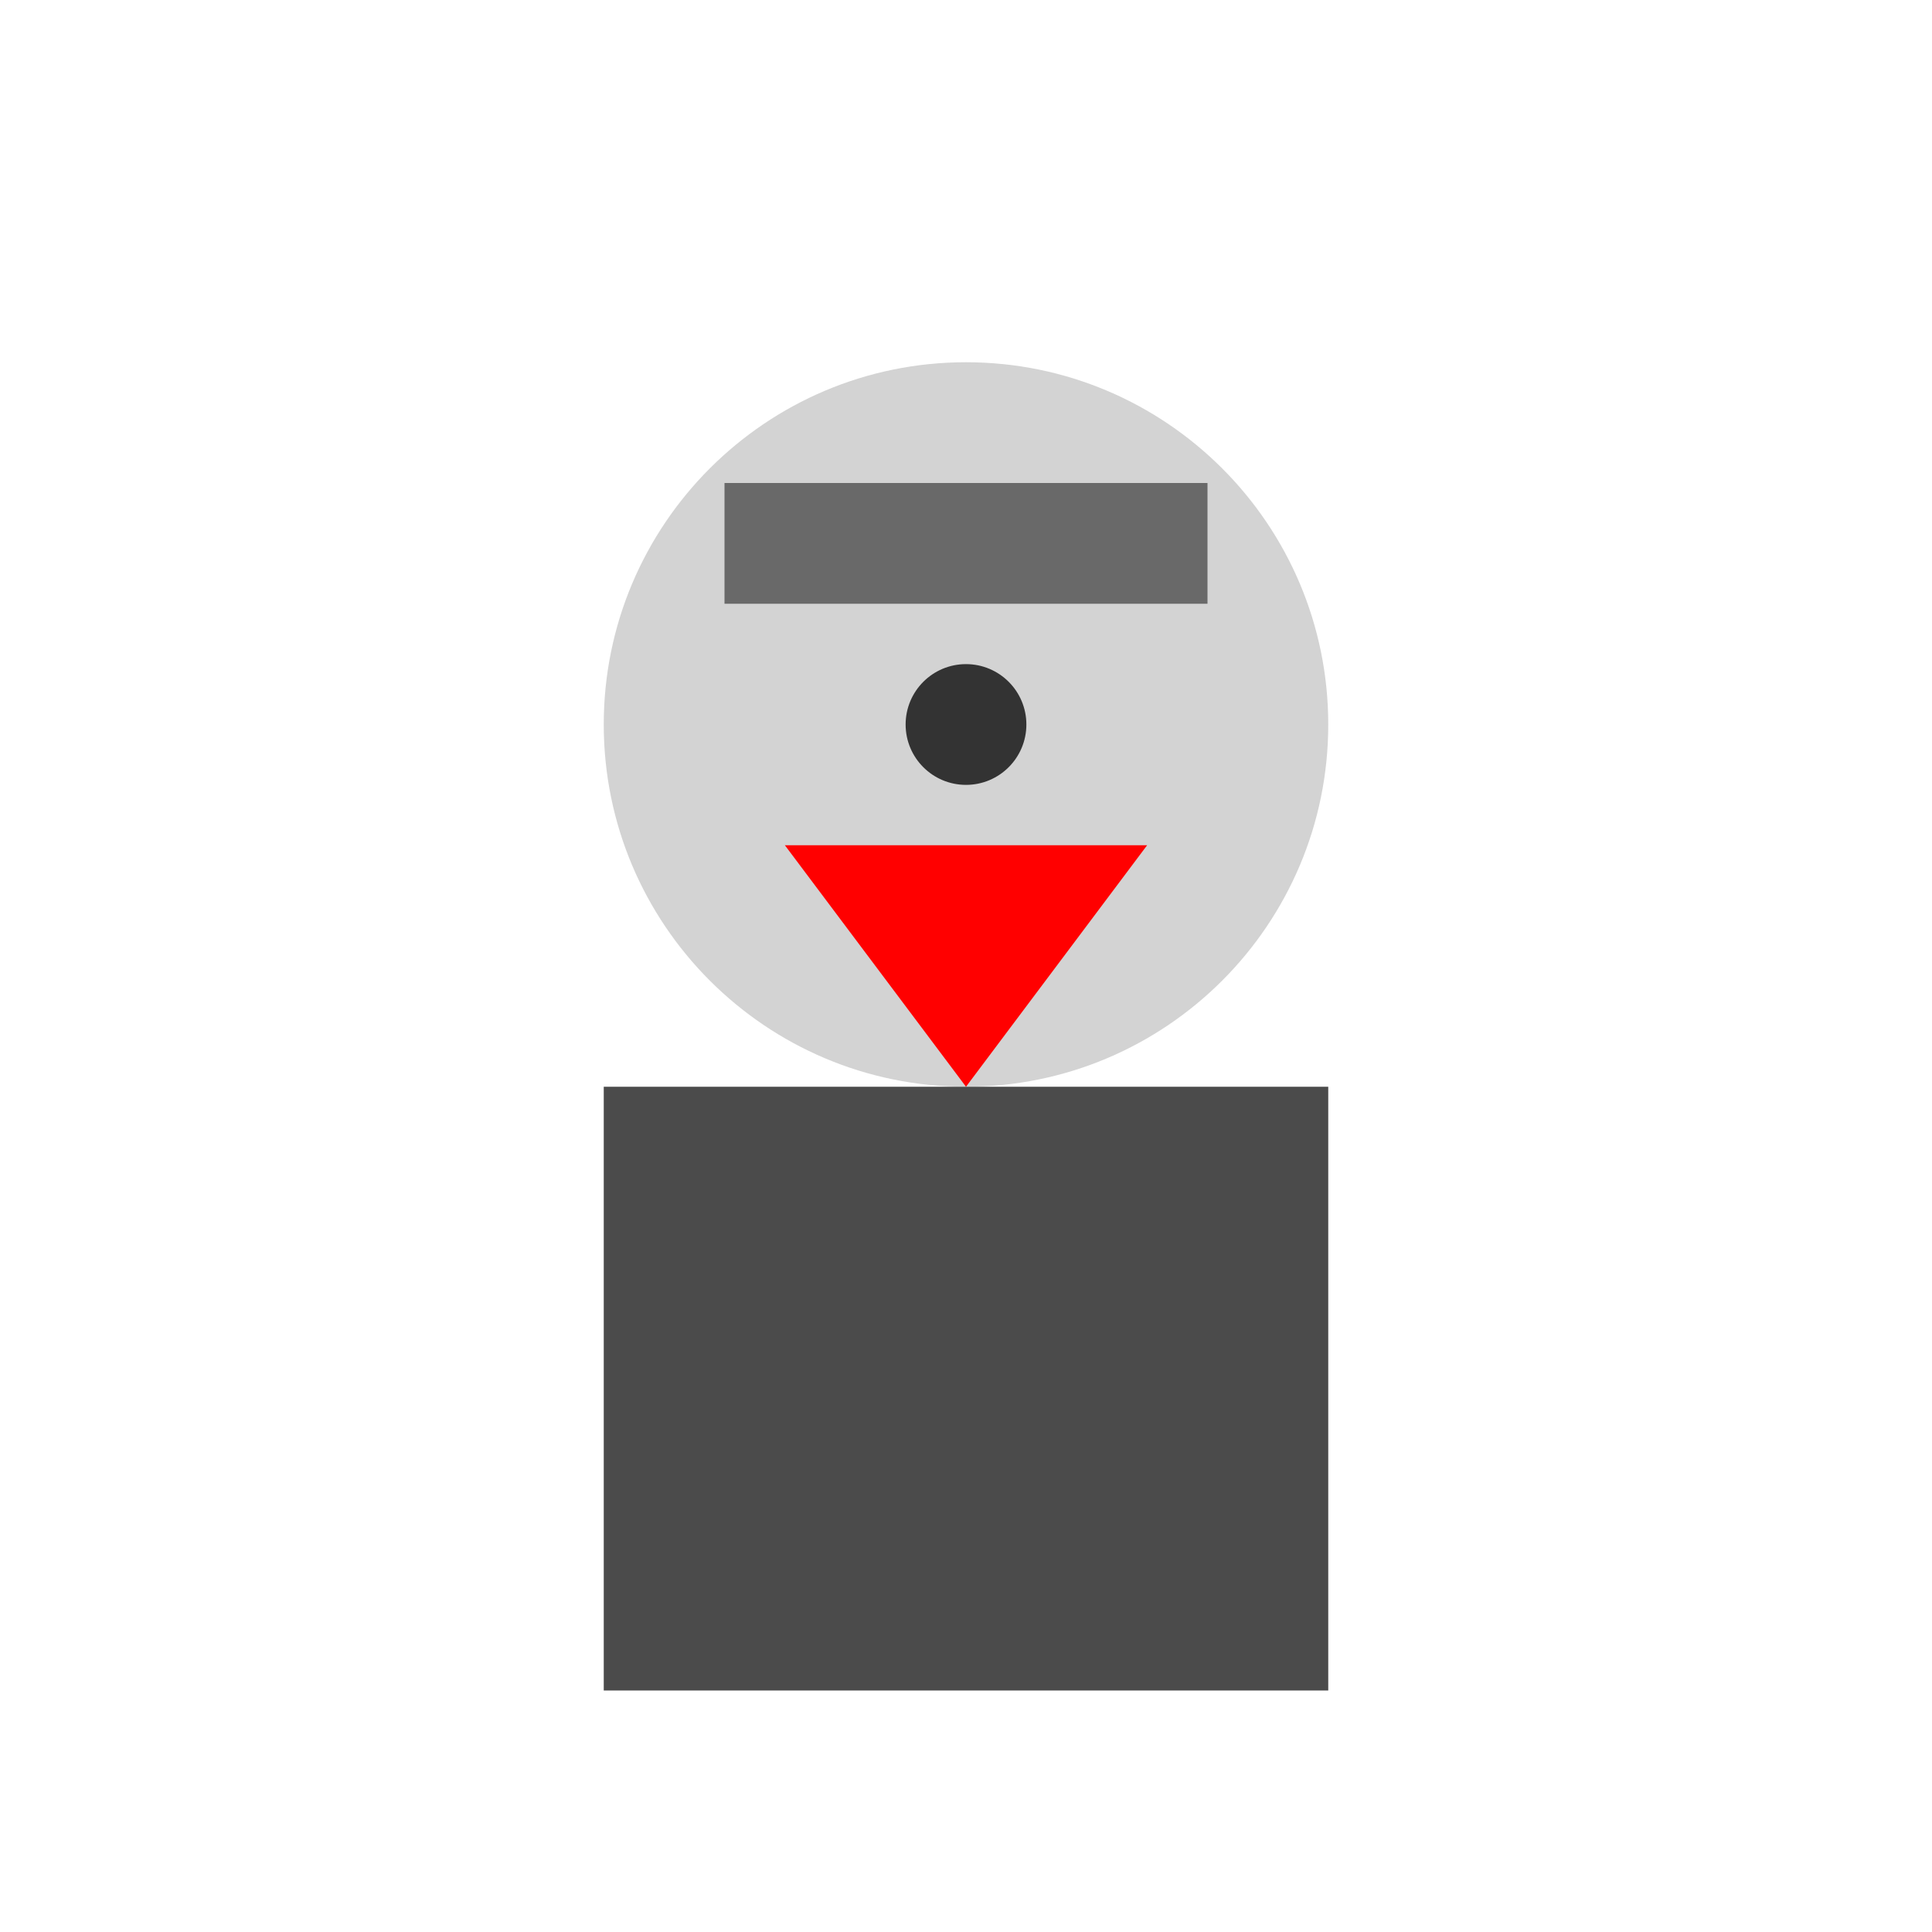
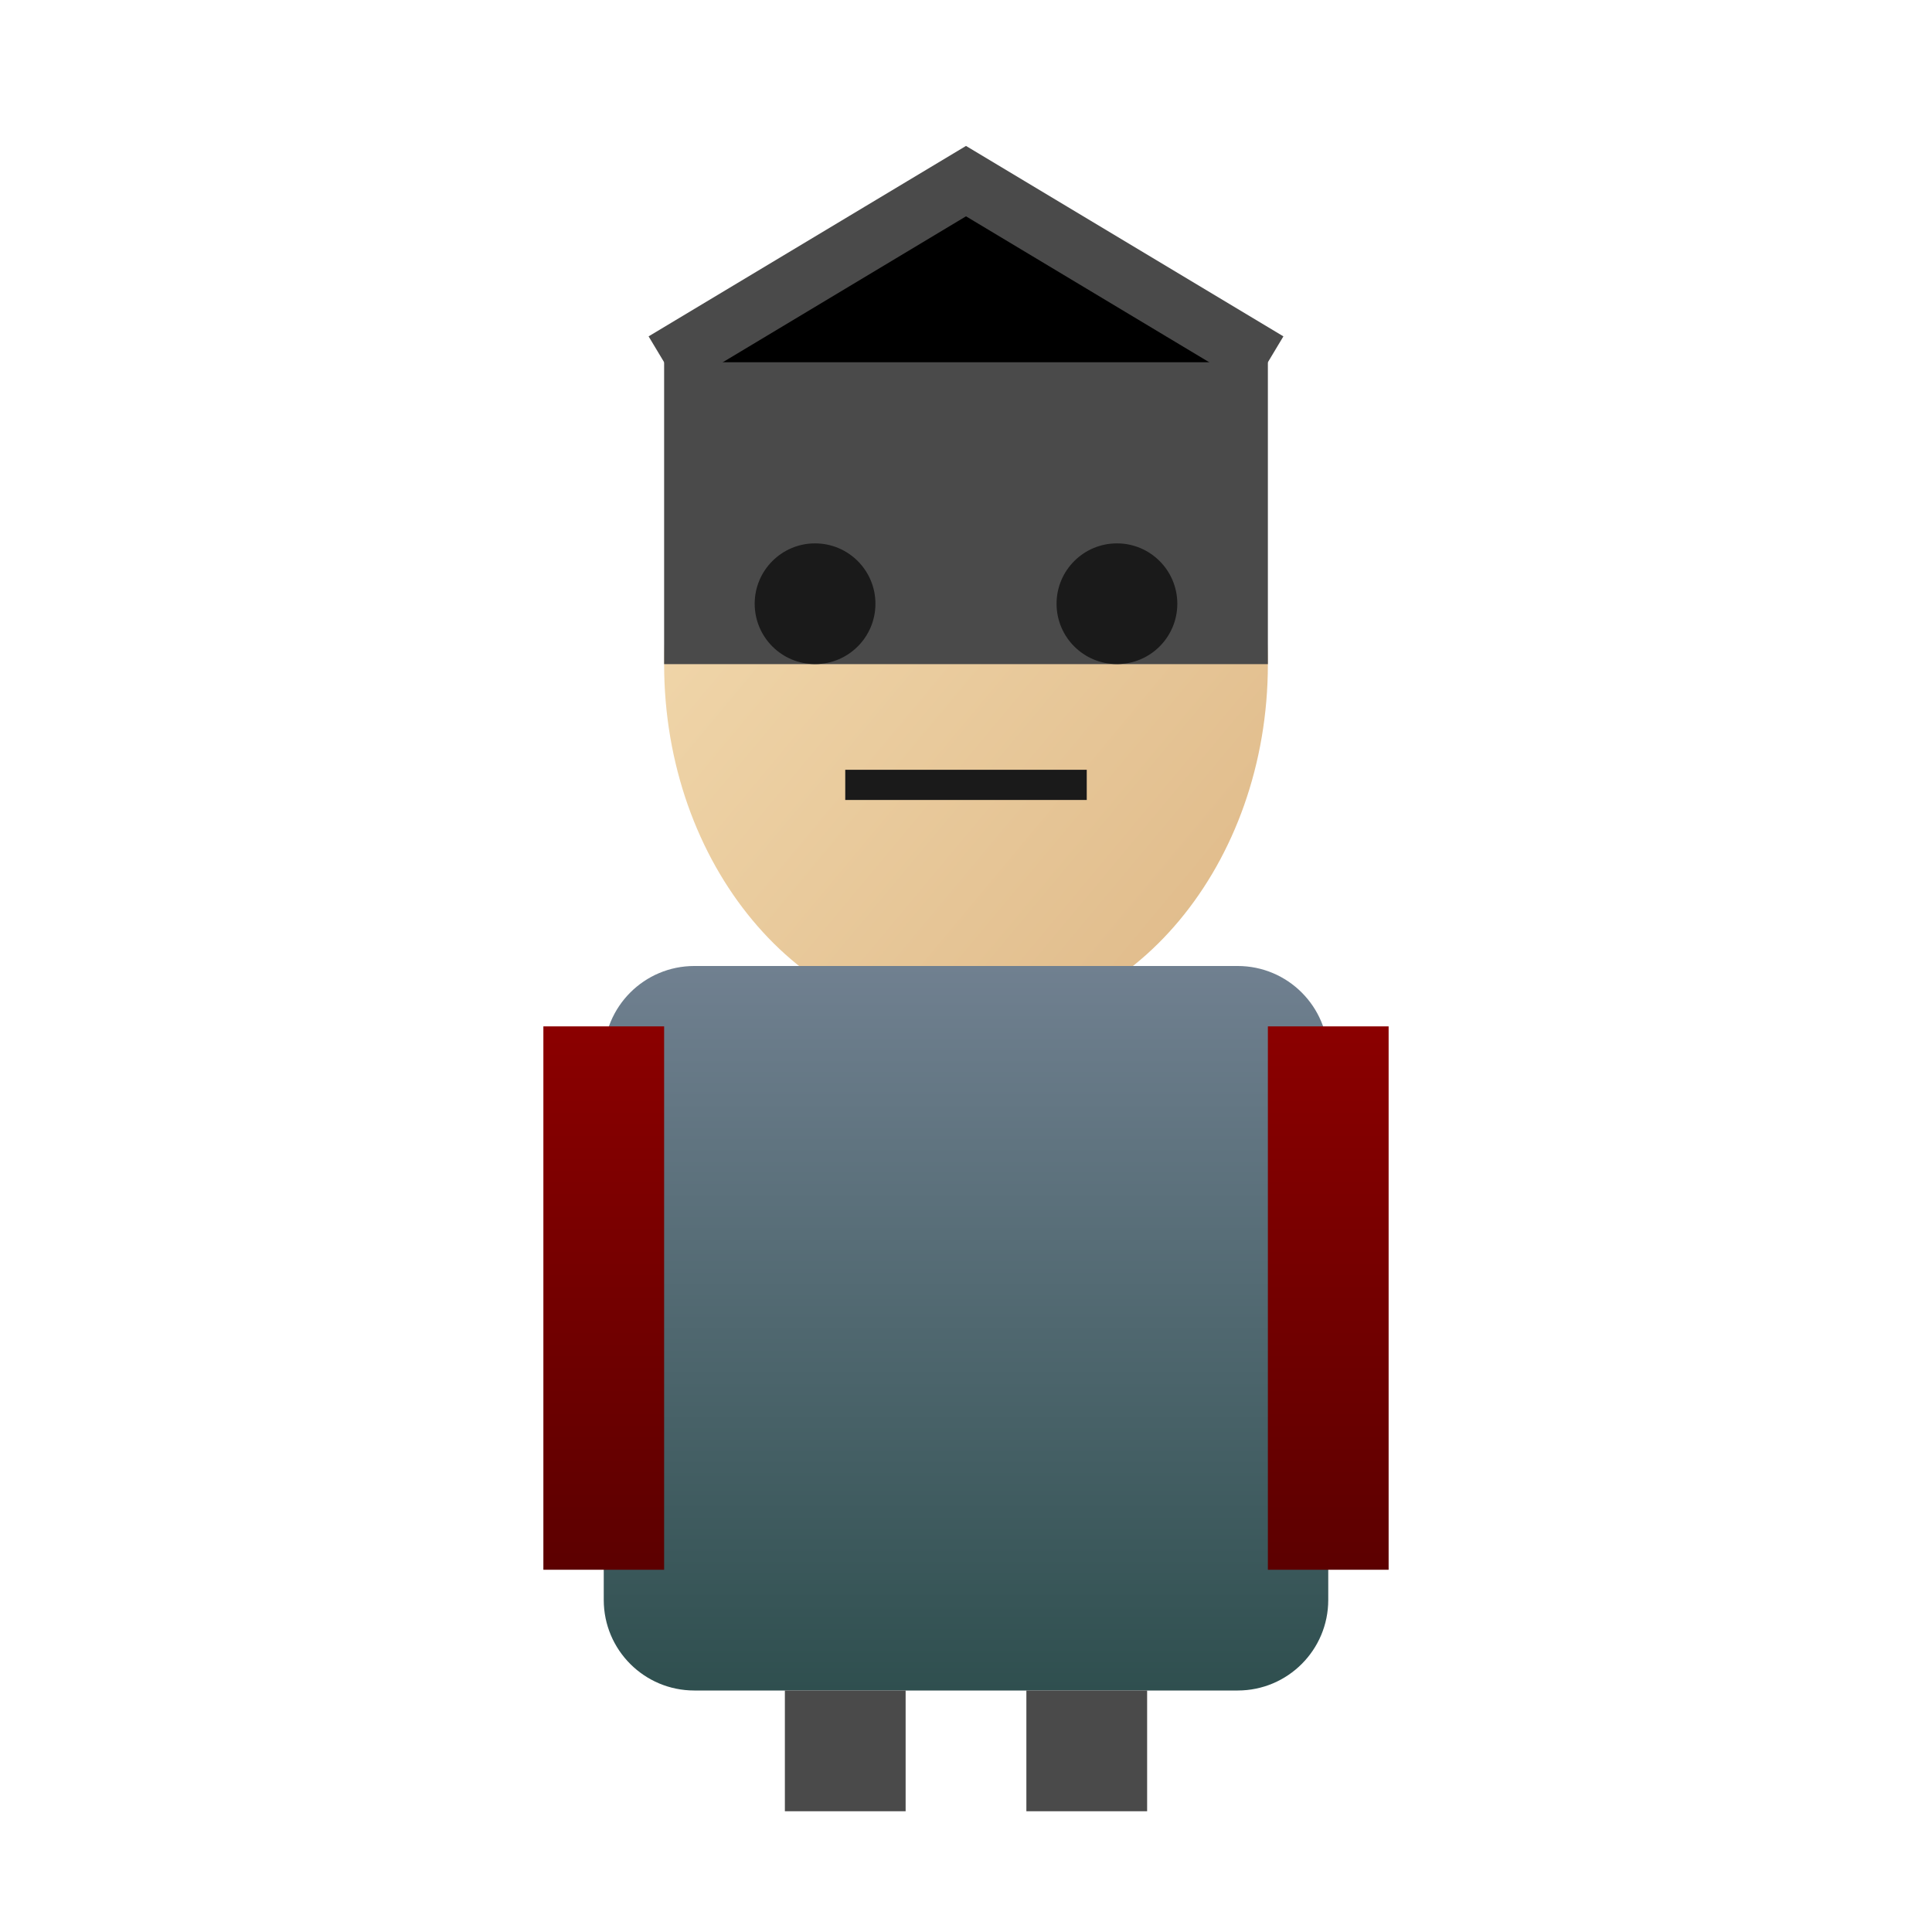
<svg xmlns="http://www.w3.org/2000/svg" width="64" height="64" viewBox="0 0 64 64">
-   <rect x="0" y="0" width="64" height="64" fill="#2c1a0f" opacity="0" />
-   <circle cx="32" cy="24" r="12" fill="#d3d3d3" />
-   <rect x="20" y="36" width="24" height="20" fill="#4b4b4b" />
-   <rect x="24" y="16" width="16" height="4" fill="#696969" />
-   <circle cx="32" cy="24" r="2" fill="#333" />
-   <path d="M26 28 L38 28 L32 36 Z" fill="#ff0000" />
+   <rect x="0" y="0" width="64" height="64" fill="transparent" />
+   <defs>
+     <linearGradient id="skinGrad" x1="0%" y1="0%" x2="100%" y2="100%">
+       <stop offset="0%" style="stop-color:#f5deb3" />
+       <stop offset="100%" style="stop-color:#deb887" />
+     </linearGradient>
+     <linearGradient id="warriorGrad" x1="0%" y1="0%" x2="0%" y2="100%">
+       <stop offset="0%" style="stop-color:#8b0000" />
+       <stop offset="100%" style="stop-color:#5c0000" />
+     </linearGradient>
+     <linearGradient id="armorGrad" x1="0%" y1="0%" x2="0%" y2="100%">
+       <stop offset="0%" style="stop-color:#708090" />
+       <stop offset="100%" style="stop-color:#2f4f4f" />
+     </linearGradient>
+   </defs>
+   <ellipse cx="32" cy="22" rx="10" ry="12" fill="url(#skinGrad)" />
+   <rect x="20" y="32" width="24" height="24" fill="url(#armorGrad)" rx="3" />
+   <rect x="18" y="34" width="4" height="18" fill="url(#warriorGrad)" />
+   <rect x="42" y="34" width="4" height="18" fill="url(#warriorGrad)" />
+   <path d="M22 12 L32 6 L42 12 L42 22 L22 22 Z" fill="#4a4a4a" />
+   <path d="M22 12 L32 6 L42 12" stroke="#4a4a4a" stroke-width="2" />
+   <ellipse cx="27" cy="20" rx="2" ry="2" fill="#1a1a1a" />
+   <ellipse cx="37" cy="20" rx="2" ry="2" fill="#1a1a1a" />
+   <path d="M28 26 L36 26" stroke="#1a1a1a" stroke-width="1" />
+   <rect x="26" y="56" width="4" height="4" fill="#4a4a4a" />
+   <rect x="34" y="56" width="4" height="4" fill="#4a4a4a" />
</svg>
